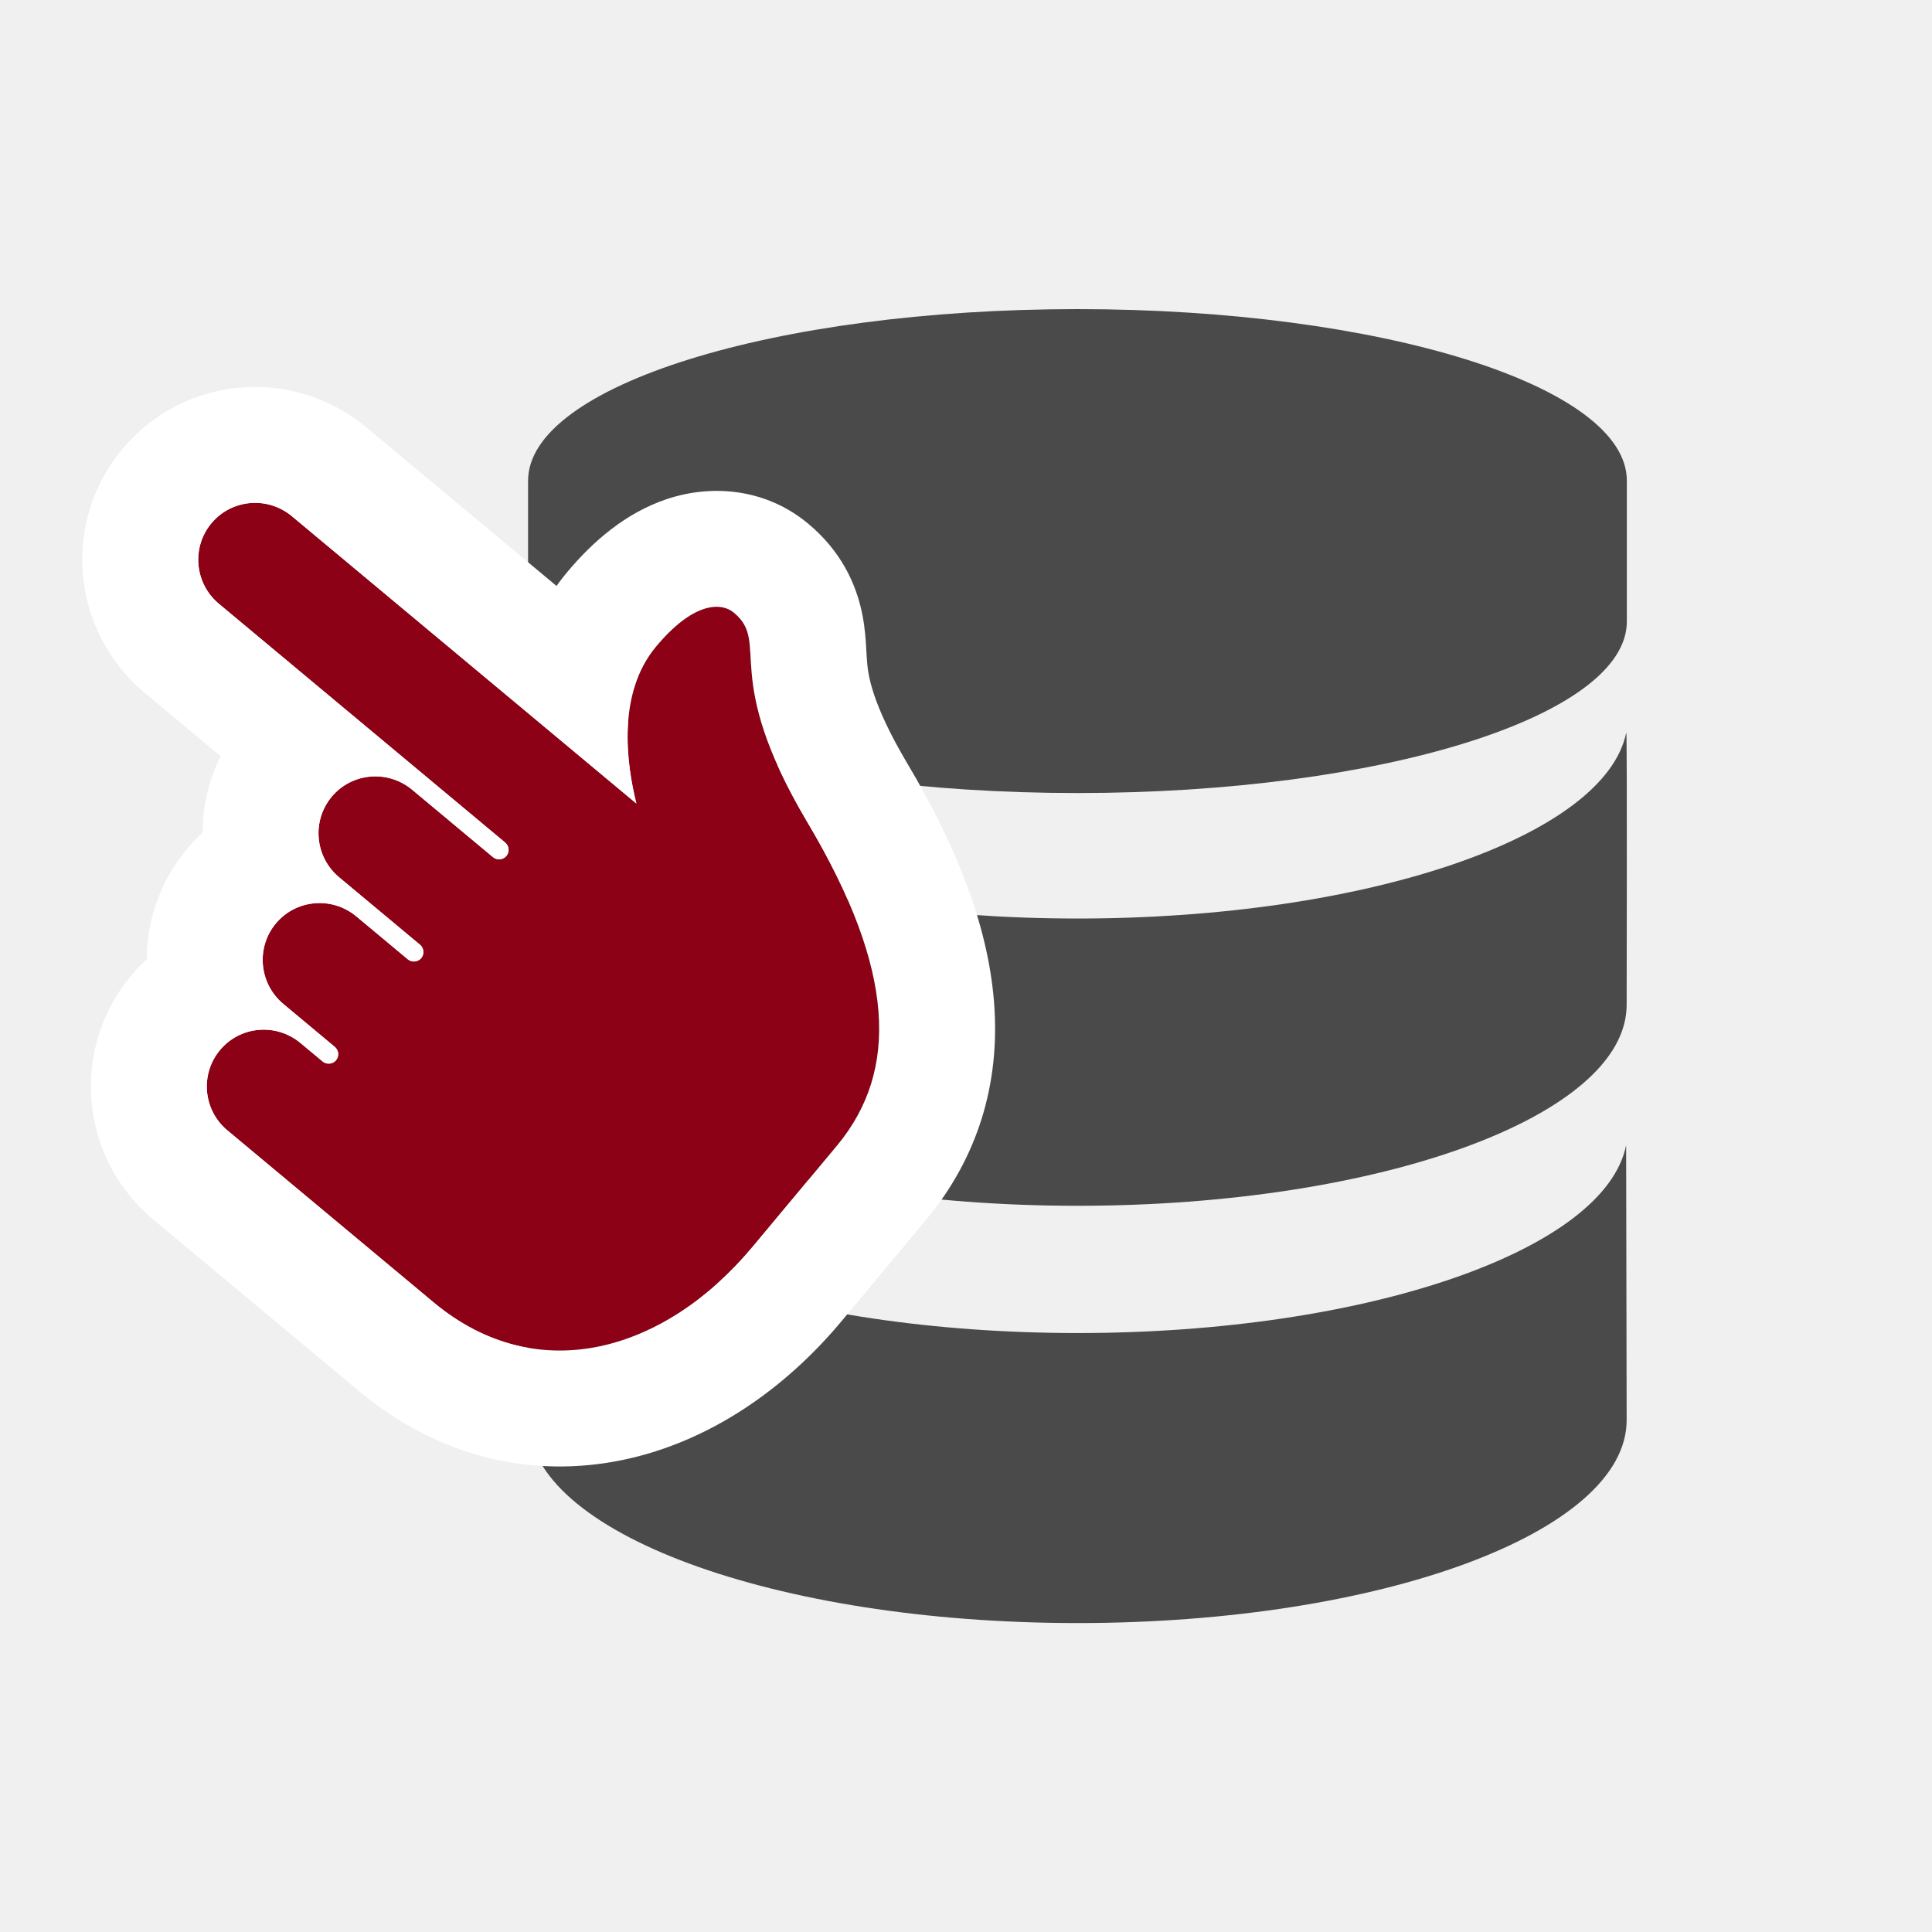
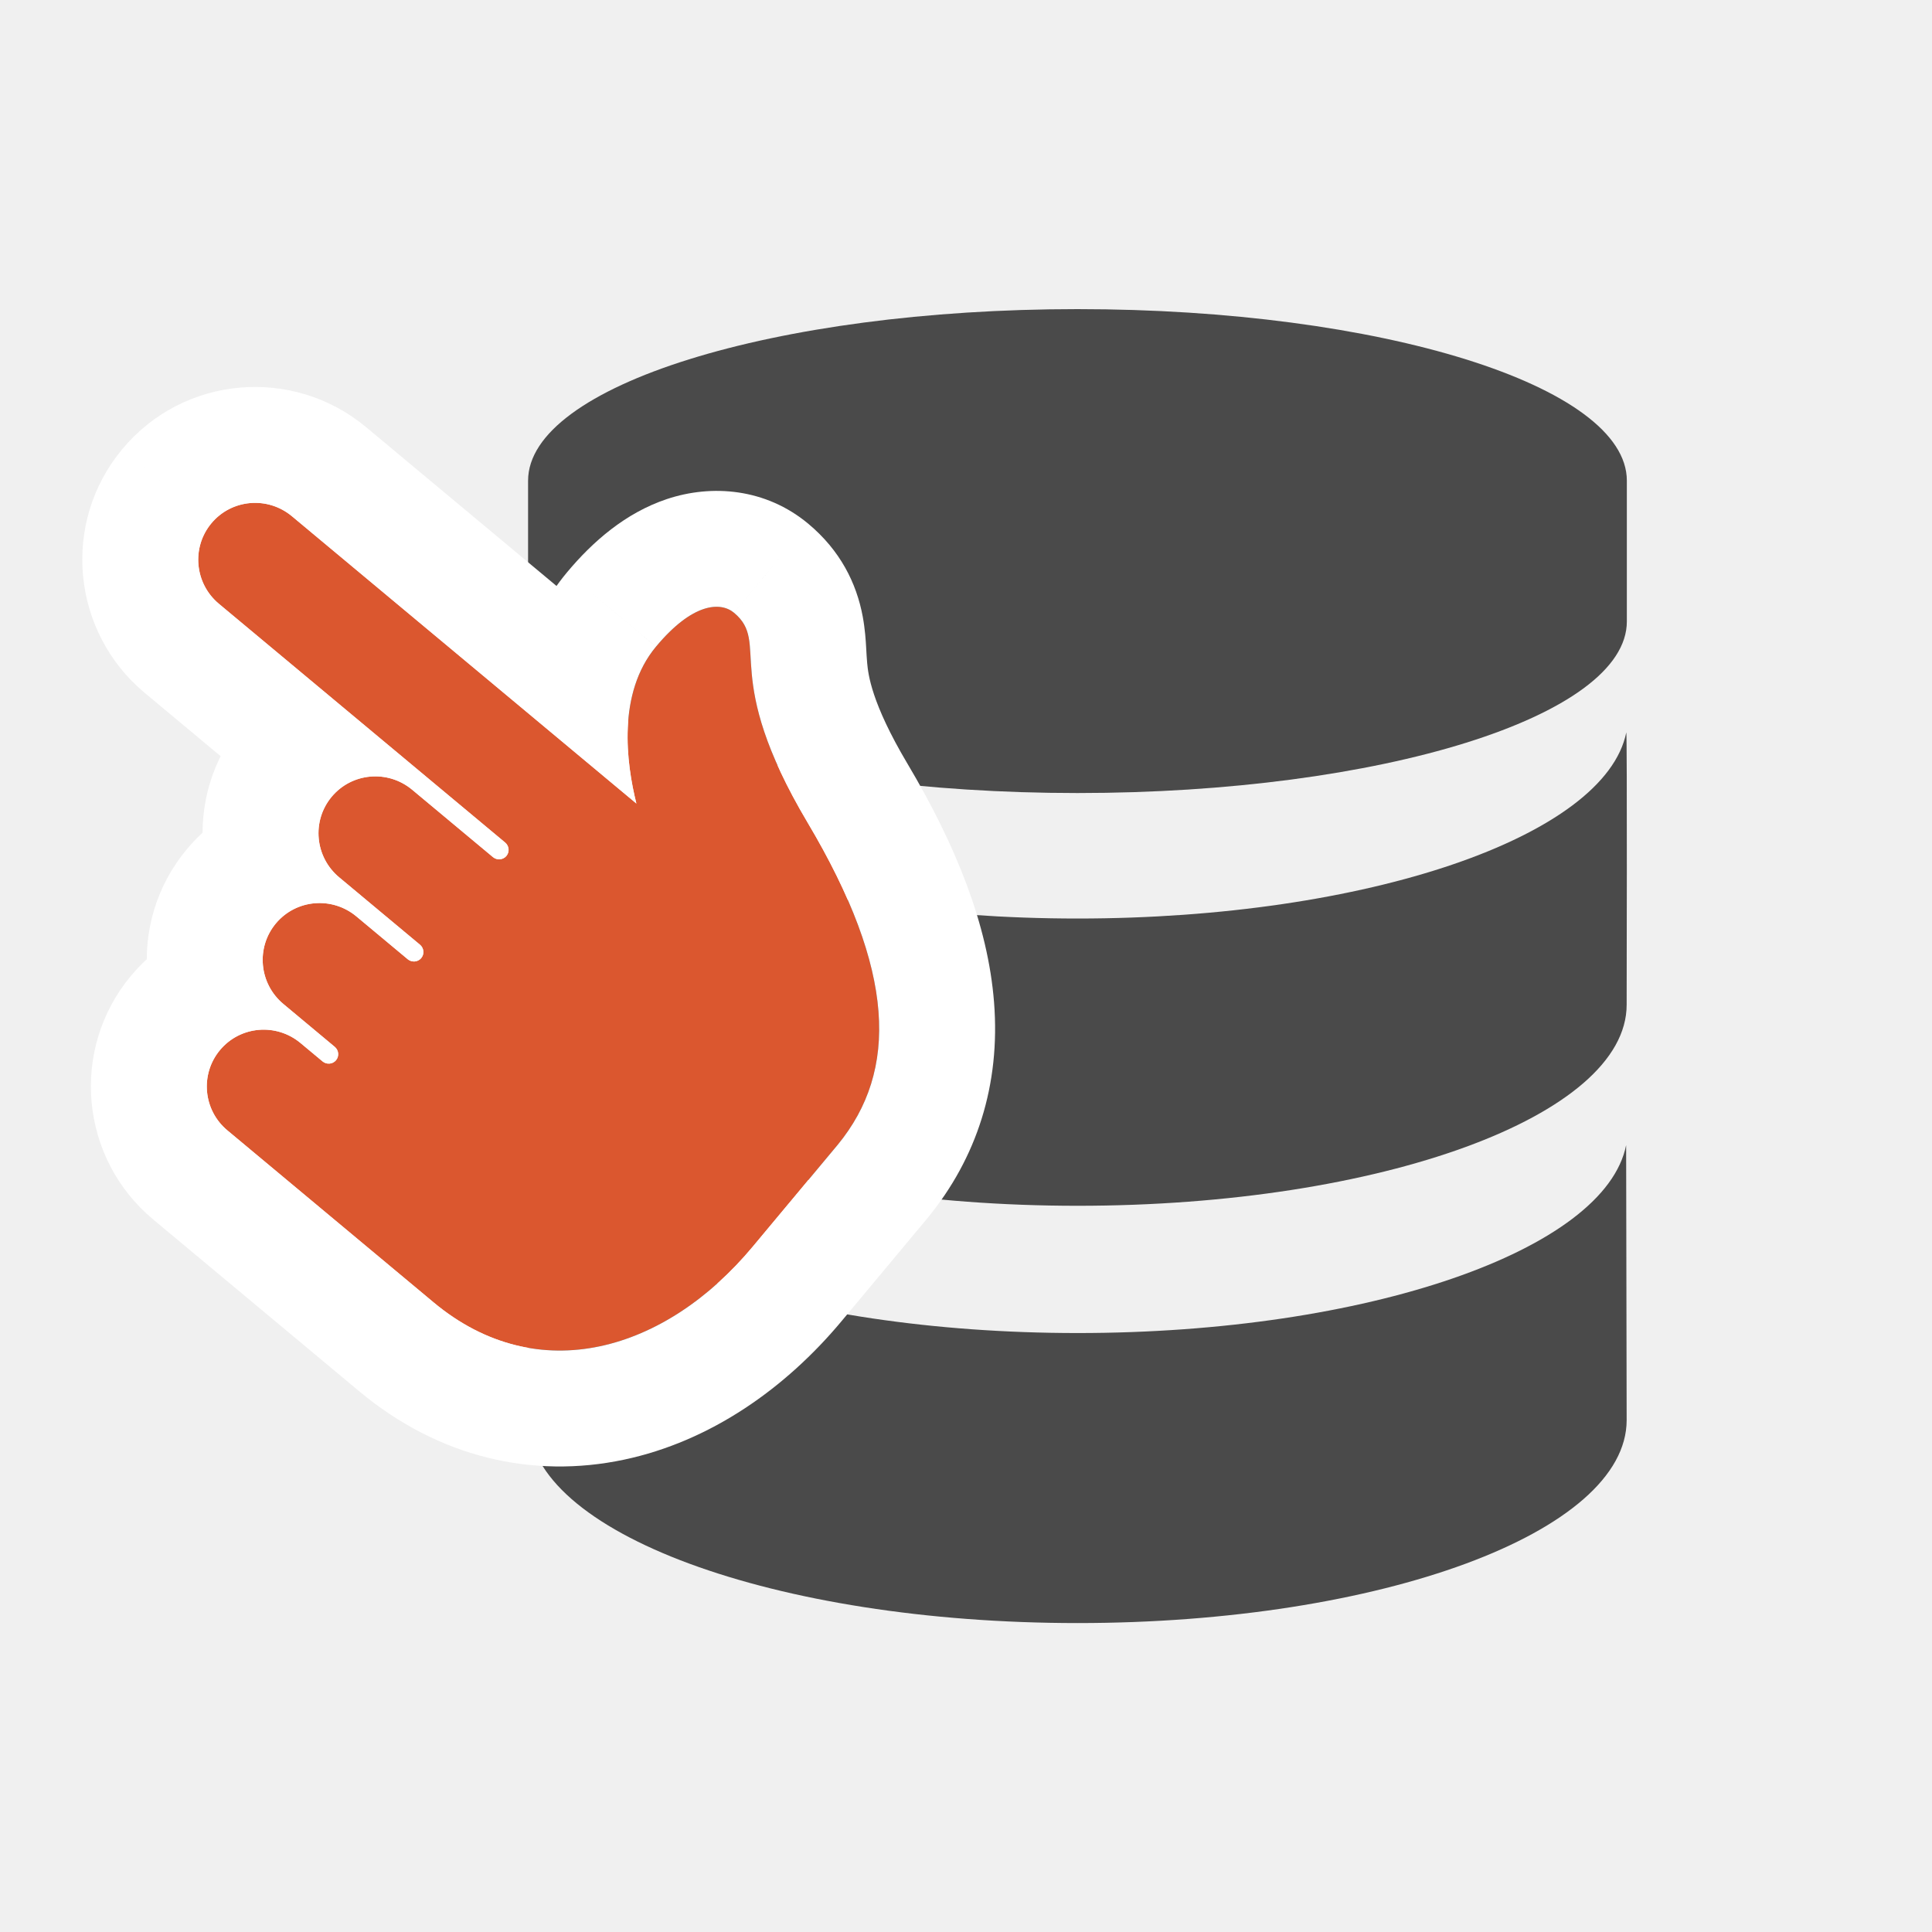
<svg xmlns="http://www.w3.org/2000/svg" width="150" height="150" viewBox="0 0 150 150" fill="none">
  <g id="select-database">
    <g id="db">
-       <path id="Shape" fill-rule="evenodd" clip-rule="evenodd" d="M83.655 24C60.098 24 41 29.962 41 37.321V48.251C41 55.611 60.098 61.571 83.655 61.571C107.21 61.571 126.308 55.61 126.308 48.251V37.321C126.308 29.962 107.21 24 83.655 24V24Z" fill="#4A4A4A" />
-       <path id="Shape_2" fill-rule="evenodd" clip-rule="evenodd" d="M83.665 71.314C61.187 71.314 42.655 64.941 41.035 56.861C40.957 57.246 41.035 78.01 41.035 78.01C41.035 86.633 60.121 93.617 83.665 93.617C107.207 93.617 126.293 86.631 126.293 78.01C126.293 78.01 126.341 57.245 126.265 56.861C124.642 64.942 106.141 71.314 83.665 71.314V71.314Z" fill="#4A4A4A" />
+       <path id="Shape" fill-rule="evenodd" clip-rule="evenodd" d="M83.655 24C60.098 24 41 29.962 41 37.321V48.251C41 55.611 60.098 61.571 83.655 61.571C107.21 61.571 126.308 55.61 126.308 48.251V37.321C126.308 29.962 107.21 24 83.655 24Z" fill="#4A4A4A" />
+       <path id="Shape_2" fill-rule="evenodd" clip-rule="evenodd" d="M83.665 71.314C61.187 71.314 42.655 64.941 41.035 56.861C40.957 57.246 41.035 78.01 41.035 78.01C41.035 86.633 60.121 93.617 83.665 93.617C107.207 93.617 126.293 86.631 126.293 78.01C126.293 78.01 126.341 57.245 126.265 56.861C124.642 64.942 106.141 71.314 83.665 71.314Z" fill="#4A4A4A" />
      <path id="Shape_3" fill-rule="evenodd" clip-rule="evenodd" d="M83.665 103.497C61.187 103.497 42.651 97.059 41.03 88.906L41.035 110.259C41.035 118.964 60.121 126.014 83.665 126.014C107.207 126.014 126.293 118.962 126.293 110.259L126.253 88.906C124.634 97.06 106.142 103.497 83.665 103.497Z" fill="#4A4A4A" />
    </g>
    <g id="Vector">
-       <mask id="path-4-outside-1" maskUnits="userSpaceOnUse" x="2.225" y="25.179" width="78.462" height="92.049" fill="black">
+       <mask id="path-4-outside-1_405_36" maskUnits="userSpaceOnUse" x="2.225" y="25.179" width="78.462" height="92.049" fill="black">
        <rect fill="white" x="2.225" y="25.179" width="78.462" height="92.049" />
        <path d="M17.078 81.529C18.646 79.649 21.443 79.406 23.333 80.982L25.044 82.408C25.356 82.669 25.827 82.631 26.088 82.319C26.348 82.006 26.306 81.54 25.988 81.275L22.002 77.95C20.111 76.374 19.854 73.578 21.416 71.698C22.984 69.819 25.781 69.576 27.672 71.152L31.658 74.477C31.971 74.738 32.442 74.7 32.703 74.388C32.963 74.075 32.921 73.609 32.603 73.344L26.334 68.116C24.444 66.539 24.186 63.743 25.749 61.864C27.317 59.984 30.114 59.741 32.004 61.318L38.273 66.546C38.586 66.806 39.057 66.769 39.317 66.456C39.578 66.144 39.536 65.678 39.218 65.413L16.997 46.88C15.107 45.303 14.849 42.507 16.412 40.628C17.979 38.749 20.776 38.505 22.667 40.082L49.409 62.386C48.618 59.217 47.915 53.828 50.931 50.206C53.766 46.807 55.929 46.695 56.987 47.573C59.862 49.971 55.88 52.377 62.706 63.87C69.537 75.362 69.76 83.124 65.047 88.871L58.432 96.803C58.397 96.845 58.468 96.76 58.432 96.803C51.707 104.866 41.79 107.898 33.657 101.111C33.642 101.097 33.631 101.088 33.615 101.075L17.663 87.77C15.773 86.204 15.515 83.408 17.078 81.529V81.529Z" />
      </mask>
-       <path d="M17.078 81.529C18.646 79.649 21.443 79.406 23.333 80.982L25.044 82.408C25.356 82.669 25.827 82.631 26.088 82.319C26.348 82.006 26.306 81.54 25.988 81.275L22.002 77.95C20.111 76.374 19.854 73.578 21.416 71.698C22.984 69.819 25.781 69.576 27.672 71.152L31.658 74.477C31.971 74.738 32.442 74.7 32.703 74.388C32.963 74.075 32.921 73.609 32.603 73.344L26.334 68.116C24.444 66.539 24.186 63.743 25.749 61.864C27.317 59.984 30.114 59.741 32.004 61.318L38.273 66.546C38.586 66.806 39.057 66.769 39.317 66.456C39.578 66.144 39.536 65.678 39.218 65.413L16.997 46.88C15.107 45.303 14.849 42.507 16.412 40.628C17.979 38.749 20.776 38.505 22.667 40.082L49.409 62.386C48.618 59.217 47.915 53.828 50.931 50.206C53.766 46.807 55.929 46.695 56.987 47.573C59.862 49.971 55.88 52.377 62.706 63.87C69.537 75.362 69.76 83.124 65.047 88.871L58.432 96.803C58.397 96.845 58.468 96.76 58.432 96.803C51.707 104.866 41.79 107.898 33.657 101.111C33.642 101.097 33.631 101.088 33.615 101.075L17.663 87.77C15.773 86.204 15.515 83.408 17.078 81.529V81.529Z" fill="#8C0115" />
-       <path d="M25.988 81.275L31.753 74.364L31.753 74.364L25.988 81.275ZM22.002 77.95L16.237 84.862L16.237 84.862L22.002 77.95ZM21.416 71.698L14.496 65.944L14.505 65.934L21.416 71.698ZM32.603 73.344L38.368 66.432L38.368 66.432L32.603 73.344ZM26.334 68.116L20.57 75.027L20.57 75.027L26.334 68.116ZM25.749 61.864L18.829 56.109L18.837 56.1L25.749 61.864ZM32.004 61.318L26.24 68.229L26.24 68.229L32.004 61.318ZM38.273 66.546L44.038 59.634L44.038 59.634L38.273 66.546ZM39.218 65.413L33.454 72.325L33.454 72.325L39.218 65.413ZM16.997 46.88L22.761 39.968L22.761 39.968L16.997 46.88ZM16.412 40.628L9.492 34.873L9.5 34.864L16.412 40.628ZM22.667 40.082L16.902 46.993L16.902 46.993L22.667 40.082ZM49.409 62.386L58.142 60.206L64.819 86.957L43.645 69.297L49.409 62.386ZM50.931 50.206L44.015 44.447L44.019 44.442L50.931 50.206ZM56.987 47.573L62.735 40.647L62.743 40.654L62.752 40.661L56.987 47.573ZM62.706 63.87L54.97 68.468L54.968 68.466L62.706 63.87ZM65.047 88.871L72.007 94.578L71.983 94.607L71.959 94.636L65.047 88.871ZM58.432 96.803L51.521 91.038L58.432 96.803ZM58.432 96.803L65.344 102.567L58.432 96.803ZM33.657 101.111L39.422 94.199L39.424 94.201L33.657 101.111ZM33.615 101.075L27.851 107.987L33.615 101.075ZM17.663 87.77L23.408 80.843L23.417 80.851L23.427 80.859L17.663 87.77ZM10.166 75.764C14.953 70.025 23.432 69.345 29.098 74.07L17.569 87.894C19.454 89.466 22.339 89.272 23.99 87.293L10.166 75.764ZM29.098 74.07L30.808 75.497L19.279 89.32L17.569 87.894L29.098 74.07ZM30.808 75.497C27.387 72.644 22.169 72.966 19.176 76.554L32.999 88.083C29.486 92.296 23.325 92.694 19.279 89.32L30.808 75.497ZM19.176 76.554C16.218 80.101 16.766 85.303 20.224 88.187L31.753 74.364C35.846 77.777 36.478 83.912 32.999 88.083L19.176 76.554ZM20.224 88.187L16.237 84.862L27.766 71.039L31.753 74.364L20.224 88.187ZM16.237 84.862C10.559 80.126 9.737 71.667 14.496 65.944L28.336 77.453C29.97 75.489 29.664 72.621 27.766 71.039L16.237 84.862ZM14.505 65.934C19.291 60.195 27.771 59.515 33.436 64.24L21.907 78.064C23.792 79.636 26.677 79.442 28.328 77.463L14.505 65.934ZM33.436 64.24L37.423 67.565L25.894 81.389L21.907 78.064L33.436 64.24ZM37.423 67.565C34.002 64.712 28.783 65.035 25.791 68.623L39.614 80.152C36.101 84.365 29.94 84.763 25.894 81.389L37.423 67.565ZM25.791 68.623C22.833 72.17 23.381 77.372 26.839 80.256L38.368 66.432C42.461 69.846 43.093 75.981 39.614 80.152L25.791 68.623ZM26.839 80.256L20.57 75.027L32.099 61.204L38.368 66.432L26.839 80.256ZM20.57 75.027C14.892 70.292 14.07 61.832 18.829 56.109L32.669 67.619C34.303 65.654 33.996 62.787 32.099 61.204L20.57 75.027ZM18.837 56.1C23.624 50.361 32.103 49.681 37.769 54.406L26.24 68.229C28.125 69.801 31.01 69.608 32.661 67.629L18.837 56.1ZM37.769 54.406L44.038 59.634L32.509 73.457L26.24 68.229L37.769 54.406ZM44.038 59.634C40.617 56.781 35.398 57.104 32.406 60.692L46.229 72.221C42.715 76.434 36.554 76.832 32.509 73.457L44.038 59.634ZM32.406 60.692C29.448 64.238 29.996 69.441 33.454 72.325L44.983 58.501C49.075 61.915 49.708 68.049 46.229 72.221L32.406 60.692ZM33.454 72.325L11.232 53.791L22.761 39.968L44.983 58.501L33.454 72.325ZM11.232 53.791C5.555 49.056 4.732 40.596 9.492 34.873L23.331 46.383C24.965 44.418 24.659 41.551 22.761 39.968L11.232 53.791ZM9.5 34.864C14.286 29.125 22.766 28.445 28.431 33.17L16.902 46.993C18.787 48.565 21.672 48.372 23.323 46.393L9.5 34.864ZM28.431 33.17L55.174 55.474L43.645 69.297L16.902 46.993L28.431 33.17ZM40.677 64.565C40.165 62.511 39.595 59.437 39.752 56.047C39.91 52.663 40.835 48.265 44.015 44.447L57.847 55.966C58.011 55.769 57.78 55.877 57.733 56.884C57.686 57.887 57.863 59.091 58.142 60.206L40.677 64.565ZM44.019 44.442C46.014 42.05 48.564 39.822 51.774 38.749C55.282 37.578 59.451 37.922 62.735 40.647L51.24 54.499C52.239 55.328 53.428 55.85 54.648 56.035C55.851 56.217 56.836 56.036 57.477 55.822C58.632 55.436 58.682 54.964 57.843 55.971L44.019 44.442ZM62.752 40.661C65.226 42.725 66.499 45.261 66.983 47.874C67.165 48.855 67.218 49.764 67.245 50.225C67.28 50.818 67.291 51.093 67.327 51.479C67.409 52.368 67.65 54.569 70.444 59.274L54.968 68.466C50.937 61.678 49.755 56.929 49.404 53.143C49.331 52.359 49.295 51.608 49.276 51.281C49.249 50.822 49.241 50.918 49.285 51.155C49.347 51.493 49.514 52.159 49.944 52.919C50.377 53.687 50.88 54.199 51.223 54.485L62.752 40.661ZM70.443 59.271C74.216 65.62 76.707 71.804 77.178 77.823C77.678 84.208 75.852 89.888 72.007 94.578L58.088 83.165C58.955 82.108 59.374 81.032 59.233 79.227C59.063 77.055 58.027 73.612 54.97 68.468L70.443 59.271ZM71.959 94.636L65.344 102.567L51.521 91.038L58.136 83.107L71.959 94.636ZM65.344 102.567C65.334 102.579 65.342 102.569 65.335 102.578C65.334 102.579 65.336 102.577 65.334 102.579C65.334 102.58 65.335 102.579 65.334 102.579C65.334 102.579 65.334 102.579 65.334 102.579C65.334 102.579 65.334 102.579 65.334 102.579C65.334 102.579 65.334 102.579 65.334 102.579C52.658 103.727 51.511 91.05 51.511 91.05C51.511 91.05 51.511 91.05 51.511 91.05C51.511 91.05 51.511 91.051 51.511 91.05C51.511 91.05 51.511 91.05 51.511 91.05C51.511 91.05 51.511 91.05 51.511 91.05C51.511 91.049 51.517 91.043 51.521 91.038C51.528 91.03 51.527 91.031 51.531 91.026C51.531 91.026 51.531 91.026 51.531 91.026C51.531 91.026 51.531 91.026 51.531 91.026C51.531 91.026 51.531 91.026 51.531 91.026C51.531 91.026 51.531 91.026 51.531 91.026C51.531 91.026 51.531 91.026 51.531 91.026C51.531 91.026 52.678 103.702 65.354 102.555C65.354 102.555 65.354 102.555 65.354 102.555C65.354 102.555 65.354 102.555 65.354 102.555C65.354 102.555 65.354 102.555 65.354 102.555C65.354 102.555 65.354 102.555 65.354 102.555C65.354 102.555 65.354 102.555 65.354 102.555C65.352 102.557 65.355 102.554 65.353 102.557C65.34 102.572 65.359 102.549 65.344 102.567L51.521 91.038C51.528 91.03 51.525 91.033 51.529 91.028C51.53 91.027 51.53 91.027 51.53 91.027C51.531 91.026 51.531 91.027 51.531 91.026C51.531 91.026 51.531 91.026 51.531 91.026C51.531 91.026 51.531 91.026 51.531 91.026C51.531 91.026 51.531 91.026 51.531 91.026C64.207 89.879 65.354 102.555 65.354 102.555C65.354 102.555 65.354 102.555 65.354 102.555C65.354 102.555 65.354 102.555 65.354 102.555C65.354 102.555 65.354 102.555 65.354 102.555C65.354 102.555 65.354 102.555 65.354 102.555C65.354 102.556 65.355 102.555 65.354 102.555C65.352 102.558 65.35 102.561 65.344 102.567C65.333 102.581 65.342 102.569 65.334 102.579C65.334 102.579 65.334 102.579 65.334 102.579C65.334 102.579 65.334 102.579 65.334 102.579C65.334 102.579 65.334 102.579 65.334 102.579C65.334 102.579 65.334 102.579 65.334 102.579C65.334 102.579 65.334 102.579 65.334 102.579C65.334 102.579 65.334 102.579 65.334 102.579C65.334 102.579 64.187 89.903 51.511 91.05C51.511 91.05 51.511 91.05 51.511 91.05C51.511 91.05 51.511 91.05 51.511 91.05C51.513 91.048 51.51 91.052 51.512 91.049C51.516 91.044 51.514 91.047 51.521 91.038L65.344 102.567ZM65.344 102.567C61.013 107.76 55.194 111.901 48.436 113.331C41.382 114.823 34.062 113.17 27.891 108.02L39.424 94.201C41.386 95.838 43.09 96.063 44.71 95.721C46.624 95.316 49.126 93.909 51.521 91.038L65.344 102.567ZM27.893 108.022C27.884 108.015 27.877 108.009 27.87 108.003C27.864 107.998 27.858 107.993 27.851 107.987L39.38 94.164C39.388 94.171 39.395 94.177 39.402 94.182C39.409 94.188 39.415 94.193 39.422 94.199L27.893 108.022ZM27.851 107.987L11.898 94.682L23.427 80.859L39.38 94.164L27.851 107.987ZM11.918 94.698C6.206 89.962 5.408 81.486 10.158 75.774L23.998 87.283C25.623 85.329 25.341 82.446 23.408 80.843L11.918 94.698Z" fill="white" mask="url(#path-4-outside-1)" />
+       <path d="M17.078 81.529C18.646 79.649 21.443 79.406 23.333 80.982L25.044 82.408C25.356 82.669 25.827 82.631 26.088 82.319C26.348 82.006 26.306 81.54 25.988 81.275L22.002 77.95C20.111 76.374 19.854 73.578 21.416 71.698C22.984 69.819 25.781 69.576 27.672 71.152L31.658 74.477C31.971 74.738 32.442 74.7 32.703 74.388C32.963 74.075 32.921 73.609 32.603 73.344L26.334 68.116C24.444 66.539 24.186 63.743 25.749 61.864C27.317 59.984 30.114 59.741 32.004 61.318L38.273 66.546C38.586 66.806 39.057 66.769 39.317 66.456C39.578 66.144 39.536 65.678 39.218 65.413L16.997 46.88C15.107 45.303 14.849 42.507 16.412 40.628C17.979 38.749 20.776 38.505 22.667 40.082L49.409 62.386C48.618 59.217 47.915 53.828 50.931 50.206C53.766 46.807 55.929 46.695 56.987 47.573C59.862 49.971 55.88 52.377 62.706 63.87C69.537 75.362 69.76 83.124 65.047 88.871L58.432 96.803C58.397 96.845 58.468 96.76 58.432 96.803C51.707 104.866 41.79 107.898 33.657 101.111C33.642 101.097 33.631 101.088 33.615 101.075L17.663 87.77C15.773 86.204 15.515 83.408 17.078 81.529V81.529Z" fill="#DB572F" />
+       <path d="M25.988 81.275L31.753 74.364L31.753 74.364L25.988 81.275ZM22.002 77.95L16.237 84.862L16.237 84.862L22.002 77.95ZM21.416 71.698L14.496 65.944L14.505 65.934L21.416 71.698ZM32.603 73.344L38.368 66.432L38.368 66.432L32.603 73.344ZM26.334 68.116L20.57 75.027L20.57 75.027L26.334 68.116ZM25.749 61.864L18.829 56.109L18.837 56.1L25.749 61.864ZM32.004 61.318L26.24 68.229L26.24 68.229L32.004 61.318ZM38.273 66.546L44.038 59.634L44.038 59.634L38.273 66.546ZM39.218 65.413L33.454 72.325L33.454 72.325L39.218 65.413ZM16.997 46.88L22.761 39.968L22.761 39.968L16.997 46.88ZM16.412 40.628L9.492 34.873L9.5 34.864L16.412 40.628ZM22.667 40.082L16.902 46.993L16.902 46.993L22.667 40.082ZM49.409 62.386L58.142 60.206L64.819 86.957L43.645 69.297L49.409 62.386ZM50.931 50.206L44.015 44.447L44.019 44.442L50.931 50.206ZM56.987 47.573L62.735 40.647L62.743 40.654L62.752 40.661L56.987 47.573ZM62.706 63.87L54.97 68.468L54.968 68.466L62.706 63.87ZM65.047 88.871L72.007 94.578L71.983 94.607L71.959 94.636L65.047 88.871ZM33.657 101.111L39.422 94.199L39.424 94.201L33.657 101.111ZM33.615 101.075L27.851 107.987L33.615 101.075ZM17.663 87.77L23.408 80.843L23.417 80.851L23.427 80.859L17.663 87.77ZM17.078 81.529L10.158 75.774L10.166 75.764L17.078 81.529ZM10.166 75.764C14.953 70.025 23.432 69.345 29.098 74.07L17.569 87.894C19.454 89.466 22.339 89.272 23.99 87.293L10.166 75.764ZM29.098 74.07L30.808 75.497L19.279 89.32L17.569 87.894L29.098 74.07ZM30.808 75.497C27.387 72.644 22.169 72.966 19.176 76.554L32.999 88.083C29.486 92.296 23.325 92.694 19.279 89.32L30.808 75.497ZM19.176 76.554C16.218 80.101 16.766 85.303 20.224 88.187L31.753 74.364C35.846 77.777 36.478 83.912 32.999 88.083L19.176 76.554ZM20.224 88.187L16.237 84.862L27.766 71.039L31.753 74.364L20.224 88.187ZM16.237 84.862C10.559 80.126 9.737 71.667 14.496 65.944L28.336 77.453C29.97 75.489 29.664 72.621 27.766 71.039L16.237 84.862ZM14.505 65.934C19.291 60.195 27.771 59.515 33.436 64.24L21.907 78.064C23.792 79.636 26.677 79.442 28.328 77.463L14.505 65.934ZM33.436 64.24L37.423 67.565L25.894 81.389L21.907 78.064L33.436 64.24ZM37.423 67.565C34.002 64.712 28.783 65.035 25.791 68.623L39.614 80.152C36.101 84.365 29.94 84.763 25.894 81.389L37.423 67.565ZM25.791 68.623C22.833 72.17 23.381 77.372 26.839 80.256L38.368 66.432C42.461 69.846 43.093 75.981 39.614 80.152L25.791 68.623ZM26.839 80.256L20.57 75.027L32.099 61.204L38.368 66.432L26.839 80.256ZM20.57 75.027C14.892 70.292 14.07 61.832 18.829 56.109L32.669 67.619C34.303 65.654 33.996 62.787 32.099 61.204L20.57 75.027ZM18.837 56.1C23.624 50.361 32.103 49.681 37.769 54.406L26.24 68.229C28.125 69.801 31.01 69.608 32.661 67.629L18.837 56.1ZM37.769 54.406L44.038 59.634L32.509 73.457L26.24 68.229L37.769 54.406ZM44.038 59.634C40.617 56.781 35.398 57.104 32.406 60.692L46.229 72.221C42.715 76.434 36.554 76.832 32.509 73.457L44.038 59.634ZM32.406 60.692C29.448 64.238 29.996 69.441 33.454 72.325L44.983 58.501C49.075 61.915 49.708 68.049 46.229 72.221L32.406 60.692ZM33.454 72.325L11.232 53.791L22.761 39.968L44.983 58.501L33.454 72.325ZM11.232 53.791C5.555 49.056 4.732 40.596 9.492 34.873L23.331 46.383C24.965 44.418 24.659 41.551 22.761 39.968L11.232 53.791ZM9.5 34.864C14.286 29.125 22.766 28.445 28.431 33.17L16.902 46.993C18.787 48.565 21.672 48.372 23.323 46.393L9.5 34.864ZM28.431 33.17L55.174 55.474L43.645 69.297L16.902 46.993L28.431 33.17ZM40.677 64.565C40.165 62.511 39.595 59.437 39.752 56.047C39.91 52.663 40.835 48.265 44.015 44.447L57.847 55.966C58.011 55.769 57.78 55.877 57.733 56.884C57.686 57.887 57.863 59.091 58.142 60.206L40.677 64.565ZM44.019 44.442C46.014 42.05 48.564 39.822 51.774 38.749C55.282 37.578 59.451 37.922 62.735 40.647L51.24 54.499C52.239 55.328 53.428 55.85 54.648 56.035C55.851 56.217 56.836 56.036 57.477 55.822C58.632 55.436 58.682 54.964 57.843 55.971L44.019 44.442ZM62.752 40.661C65.226 42.725 66.499 45.261 66.983 47.874C67.165 48.855 67.218 49.764 67.245 50.225C67.28 50.818 67.291 51.093 67.327 51.479C67.409 52.368 67.65 54.569 70.444 59.274L54.968 68.466C50.937 61.678 49.755 56.929 49.404 53.143C49.331 52.359 49.295 51.608 49.276 51.281C49.249 50.822 49.241 50.918 49.285 51.155C49.347 51.493 49.514 52.159 49.944 52.919C50.377 53.687 50.88 54.199 51.223 54.485L62.752 40.661ZM70.443 59.271C74.216 65.62 76.707 71.804 77.178 77.823C77.678 84.208 75.852 89.888 72.007 94.578L58.088 83.165C58.955 82.108 59.374 81.032 59.233 79.227C59.063 77.055 58.027 73.612 54.97 68.468L70.443 59.271ZM71.959 94.636L65.344 102.567L51.521 91.038L58.136 83.107L71.959 94.636ZM65.344 102.567C65.334 102.579 65.342 102.569 65.335 102.578C65.334 102.579 65.336 102.577 65.334 102.579C65.334 102.58 65.335 102.579 65.334 102.579C65.334 102.579 65.334 102.579 65.334 102.579C65.334 102.579 65.334 102.579 65.334 102.579C65.334 102.579 65.334 102.579 65.334 102.579C52.658 103.727 51.511 91.05 51.511 91.05C51.511 91.05 51.511 91.05 51.511 91.05C51.511 91.05 51.511 91.051 51.511 91.05C51.511 91.05 51.511 91.05 51.511 91.05C51.511 91.05 51.511 91.05 51.511 91.05C51.511 91.049 51.517 91.043 51.521 91.038C51.528 91.03 51.527 91.031 51.531 91.026C51.531 91.026 51.531 91.026 51.531 91.026C51.531 91.026 51.531 91.026 51.531 91.026C51.531 91.026 51.531 91.026 51.531 91.026C51.531 91.026 51.531 91.026 51.531 91.026C51.531 91.026 51.531 91.026 51.531 91.026C51.531 91.026 52.678 103.702 65.354 102.555C65.354 102.555 65.354 102.555 65.354 102.555C65.354 102.555 65.354 102.555 65.354 102.555C65.354 102.555 65.354 102.555 65.354 102.555C65.354 102.555 65.354 102.555 65.354 102.555C65.354 102.555 65.354 102.555 65.354 102.555C65.352 102.557 65.355 102.554 65.353 102.557C65.34 102.572 65.359 102.549 65.344 102.567L51.521 91.038C51.528 91.03 51.525 91.033 51.529 91.028C51.53 91.027 51.53 91.027 51.53 91.027C51.531 91.026 51.531 91.027 51.531 91.026C51.531 91.026 51.531 91.026 51.531 91.026C51.531 91.026 51.531 91.026 51.531 91.026C51.531 91.026 51.531 91.026 51.531 91.026C64.207 89.879 65.354 102.555 65.354 102.555C65.354 102.555 65.354 102.555 65.354 102.555C65.354 102.555 65.354 102.555 65.354 102.555C65.354 102.555 65.354 102.555 65.354 102.555C65.354 102.555 65.354 102.555 65.354 102.555C65.354 102.556 65.355 102.555 65.354 102.555C65.352 102.558 65.35 102.561 65.344 102.567C65.333 102.581 65.342 102.569 65.334 102.579C65.334 102.579 65.334 102.579 65.334 102.579C65.334 102.579 65.334 102.579 65.334 102.579C65.334 102.579 65.334 102.579 65.334 102.579C65.334 102.579 65.334 102.579 65.334 102.579C65.334 102.579 65.334 102.579 65.334 102.579C65.334 102.579 65.334 102.579 65.334 102.579C65.334 102.579 64.187 89.903 51.511 91.05C51.511 91.05 51.511 91.05 51.511 91.05C51.511 91.05 51.511 91.05 51.511 91.05C51.513 91.048 51.51 91.052 51.512 91.049C51.516 91.044 51.514 91.047 51.521 91.038L65.344 102.567ZM65.344 102.567C61.013 107.76 55.194 111.901 48.436 113.331C41.382 114.823 34.062 113.17 27.891 108.02L39.424 94.201C41.386 95.838 43.09 96.063 44.71 95.721C46.624 95.316 49.126 93.909 51.521 91.038L65.344 102.567ZM27.893 108.022C27.884 108.015 27.877 108.009 27.87 108.003C27.864 107.998 27.858 107.993 27.851 107.987L39.38 94.164C39.388 94.171 39.395 94.177 39.402 94.182C39.409 94.188 39.415 94.193 39.422 94.199L27.893 108.022ZM27.851 107.987L11.898 94.682L23.427 80.859L39.38 94.164L27.851 107.987ZM11.918 94.698C6.206 89.962 5.408 81.486 10.158 75.774L23.998 87.283C25.623 85.329 25.341 82.446 23.408 80.843L11.918 94.698Z" fill="white" mask="url(#path-4-outside-1_405_36)" />
    </g>
  </g>
</svg>
